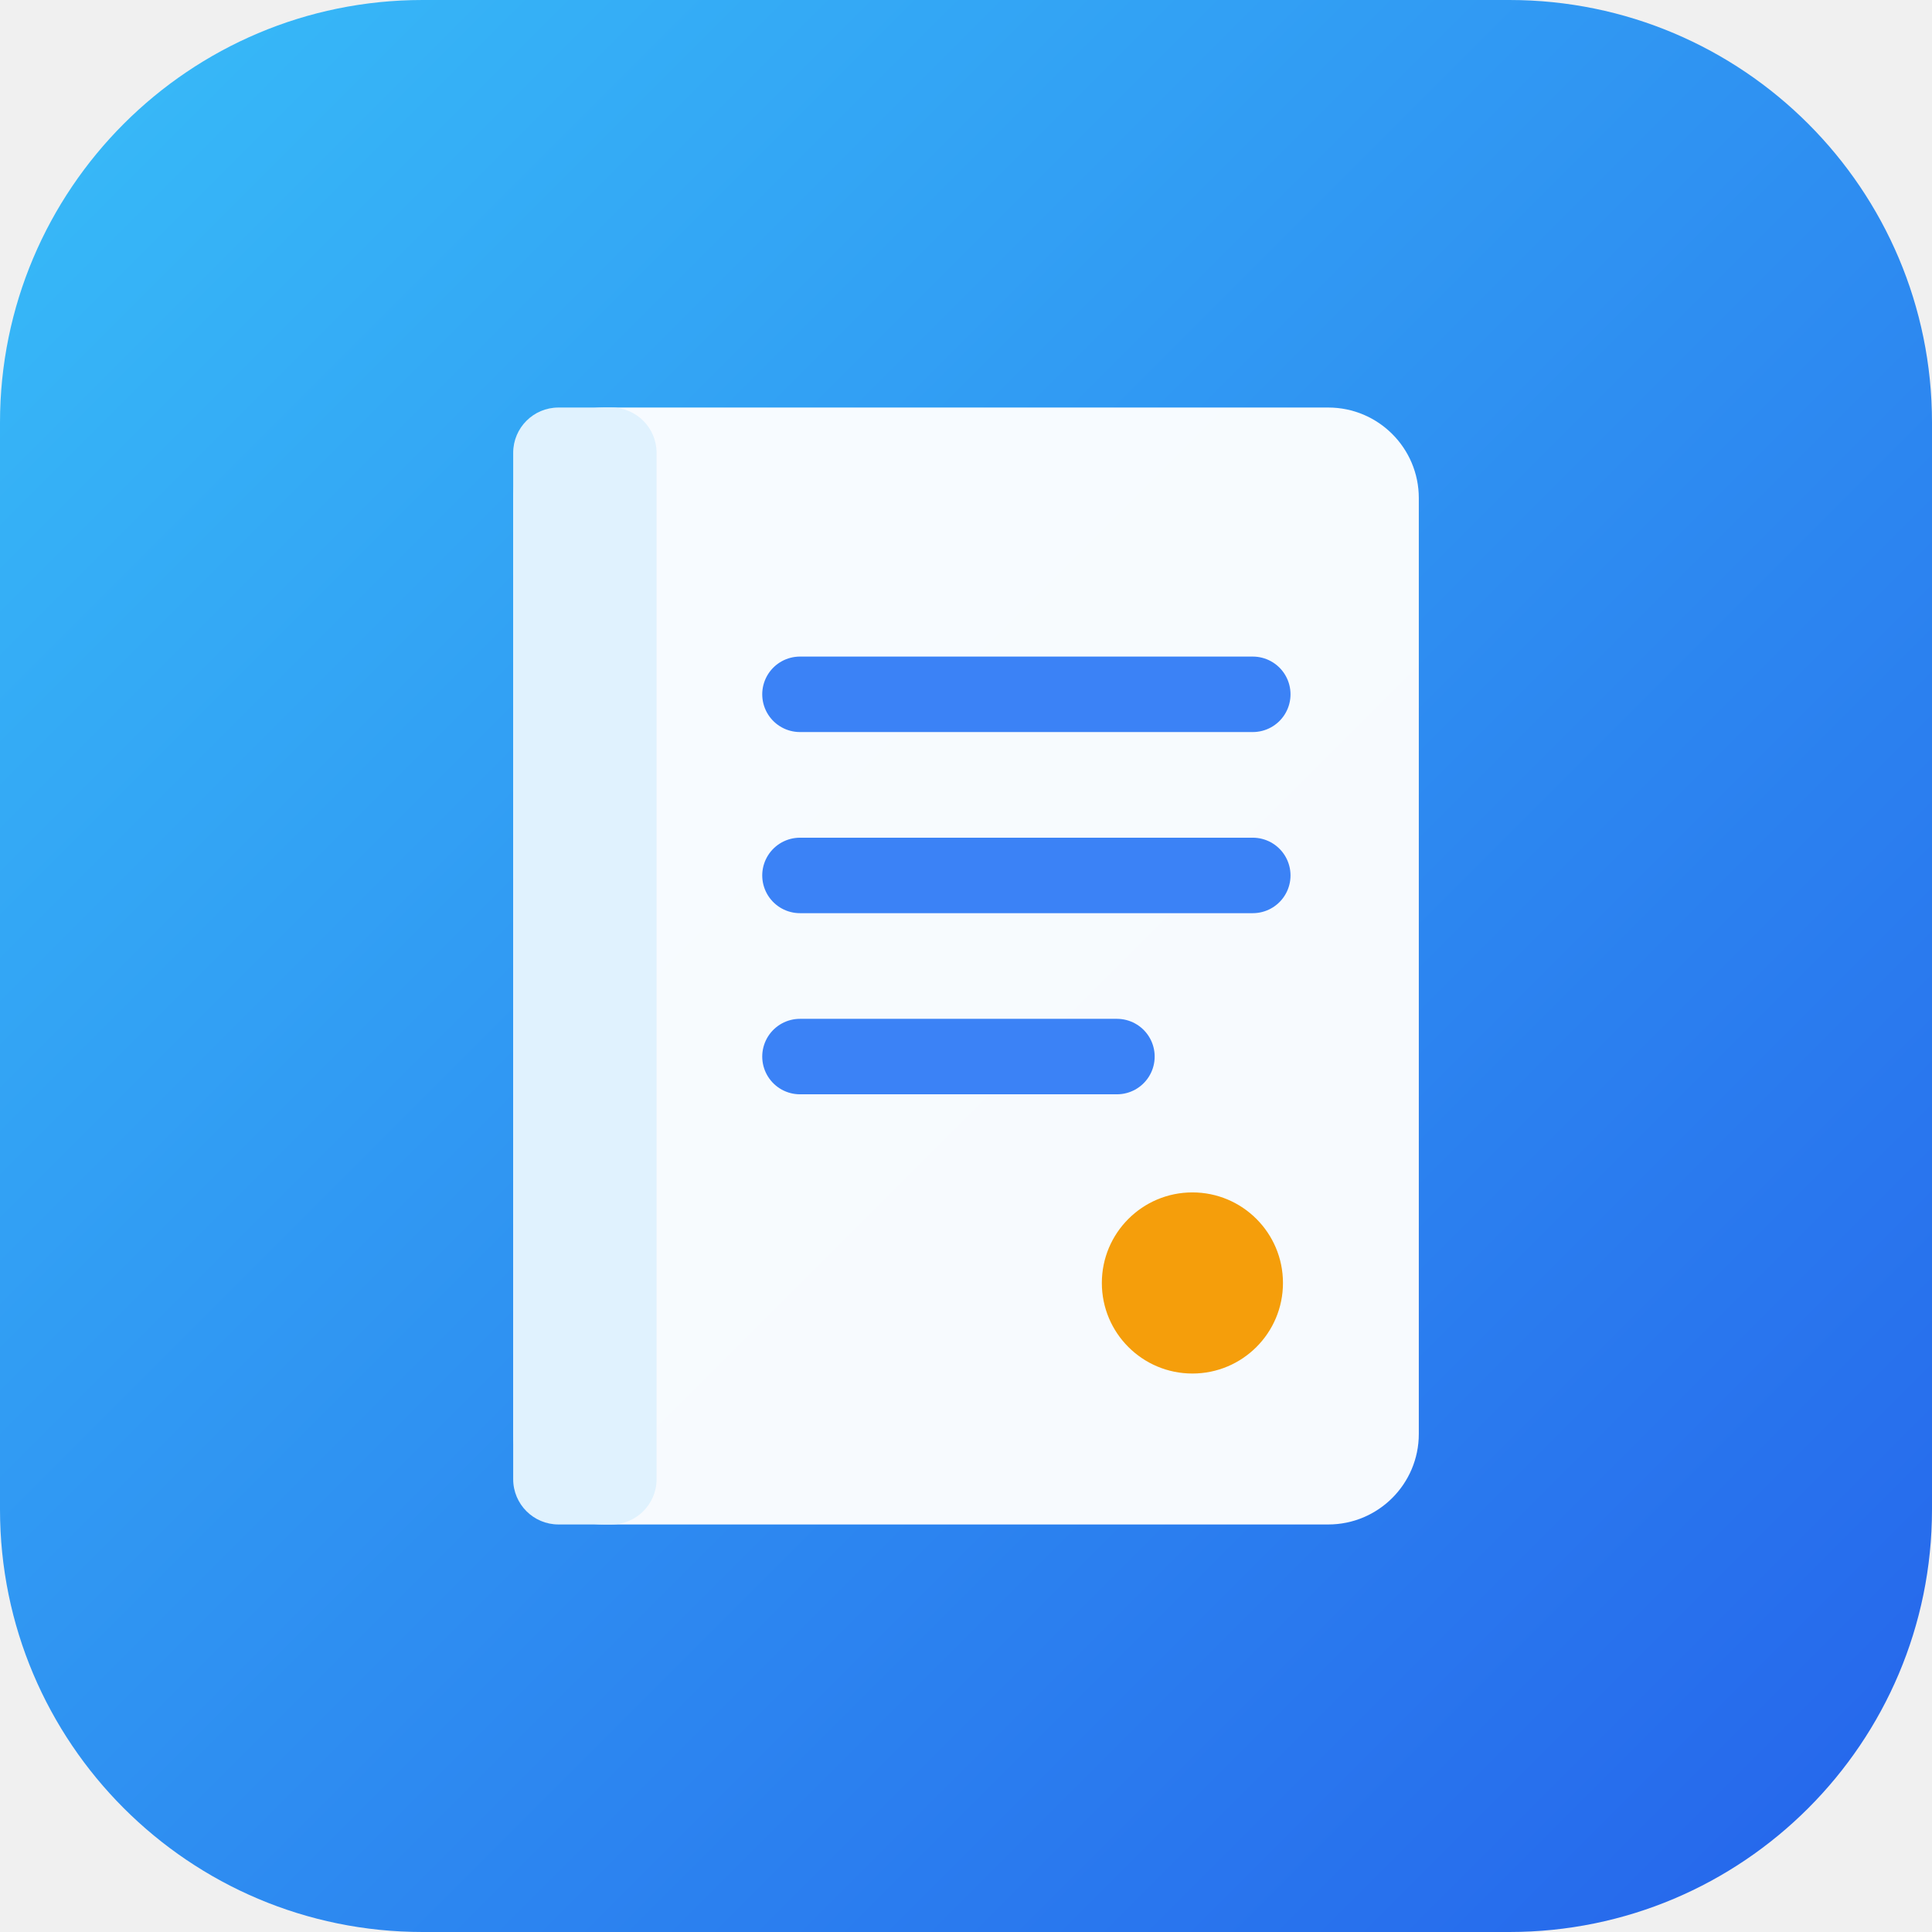
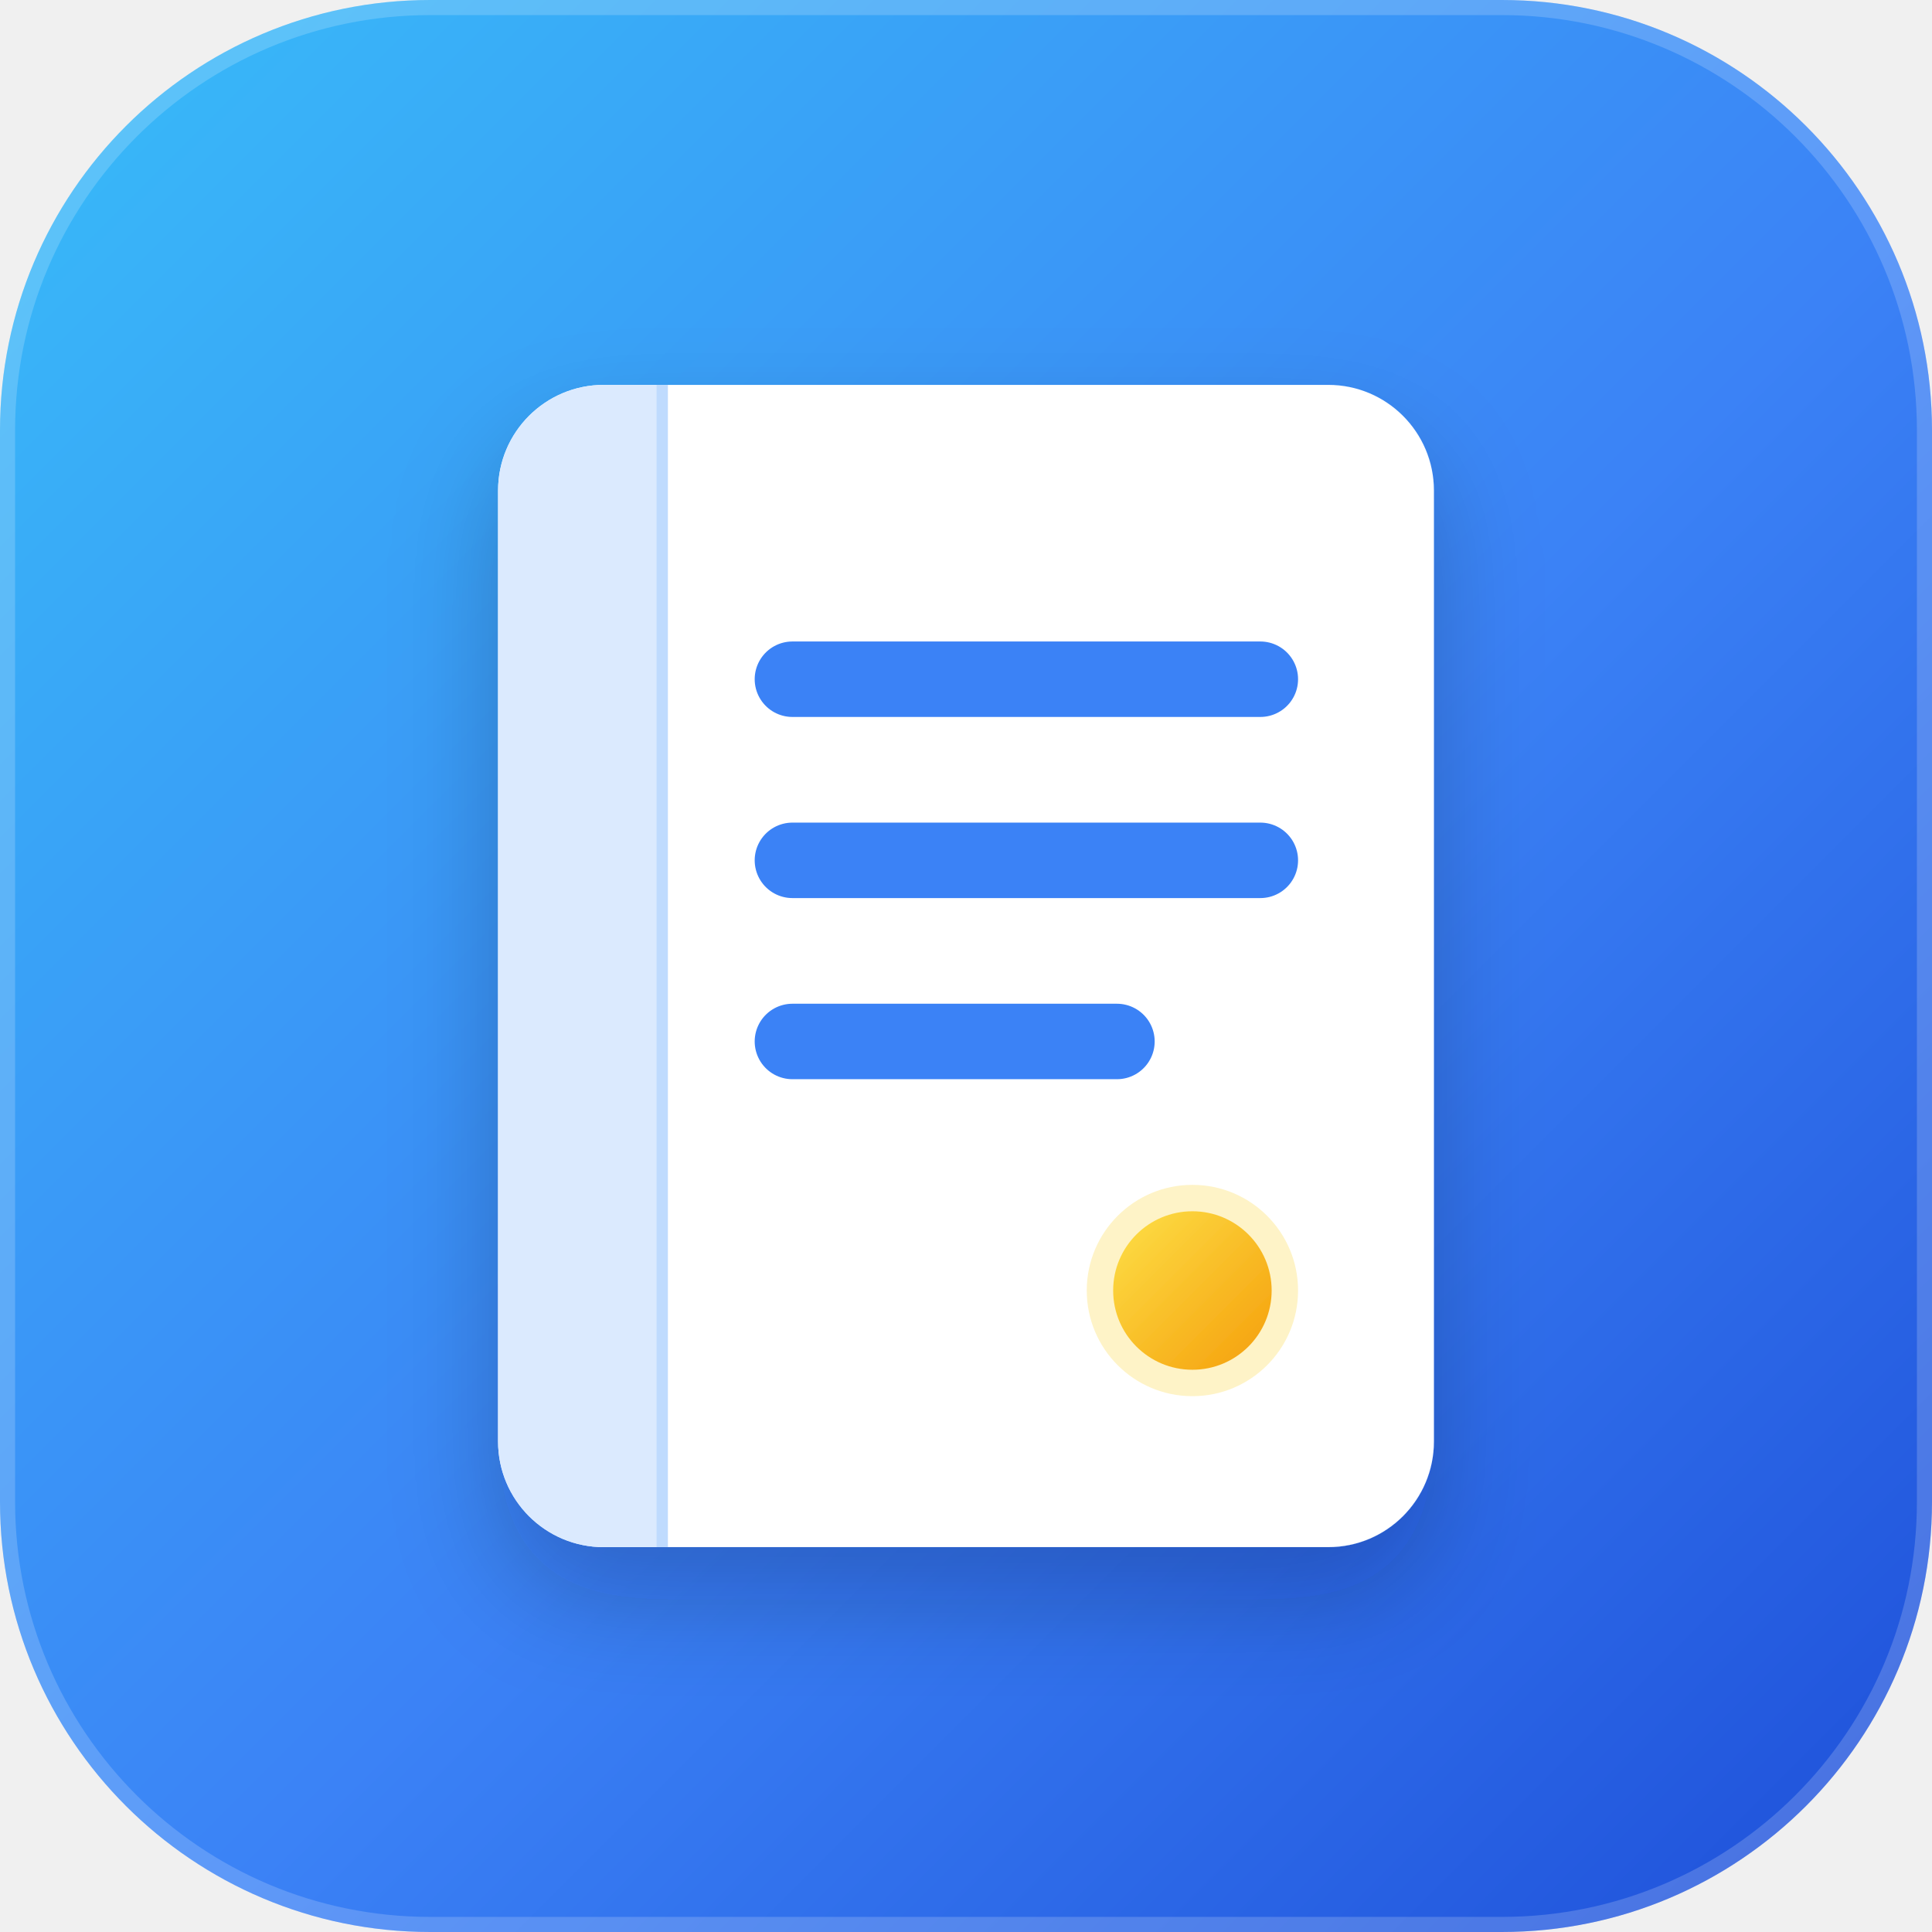
<svg xmlns="http://www.w3.org/2000/svg" viewBox="0 0 512 512">
  <defs>
    <linearGradient id="bg" x1="0%" y1="0%" x2="100%" y2="100%">
      <stop offset="0%" stop-color="#38BDF8" />
-       <stop offset="100%" stop-color="#2563EB" />
+       <stop offset="55%" stop-color="#3B82F6" />
+       <stop offset="100%" stop-color="#1D4ED8" />
    </linearGradient>
+     <linearGradient id="sun" x1="0%" y1="0%" x2="100%" y2="100%">
+       <stop offset="0%" stop-color="#FDE047" />
+       <stop offset="100%" stop-color="#F59E0B" />
+     </linearGradient>
+     <clipPath id="bookClip">
+       <rect x="132" y="102" width="248" height="308" rx="28" />
+     </clipPath>
+     <filter id="bookShadow" x="-15%" y="-10%" width="130%" height="130%">
+       <feDropShadow dx="0" dy="14" stdDeviation="14" flood-color="#0F172A" flood-opacity="0.22" />
+     </filter>
  </defs>
-   <rect width="512" height="512" rx="112" fill="url(#bg)" />
-   <rect x="136" y="108" width="240" height="296" rx="24" fill="#FFFFFF" fill-opacity="0.96" />
-   <rect x="136" y="108" width="38" height="296" rx="12" fill="#E0F2FE" />
-   <path d="M212 184h120M212 232h120M212 280h84" stroke="#3B82F6" stroke-width="20" stroke-linecap="round" />
-   <circle cx="316" cy="340" r="24" fill="#F59E0B" />
+   <rect width="512" height="512" rx="114" fill="url(#bg)" />
+   <rect x="2" y="2" width="508" height="508" rx="112" fill="none" stroke="#FFFFFF" stroke-opacity="0.18" stroke-width="4" />
+   <g filter="url(#bookShadow)">
+     <g clip-path="url(#bookClip)">
+       <rect x="132" y="102" width="248" height="308" fill="#FFFFFF" />
+       <rect x="132" y="102" width="44" height="308" fill="#DBEAFE" />
+       <rect x="174" y="102" width="3" height="308" fill="#BFDBFE" />
+     </g>
+     <path d="M210 180h124M210 228h124M210 276h86" stroke="#3B82F6" stroke-width="20" stroke-linecap="round" />
+     <circle cx="316" cy="342" r="28" fill="#FEF3C7" />
+     <circle cx="316" cy="342" r="21" fill="url(#sun)" />
+   </g>
</svg>
